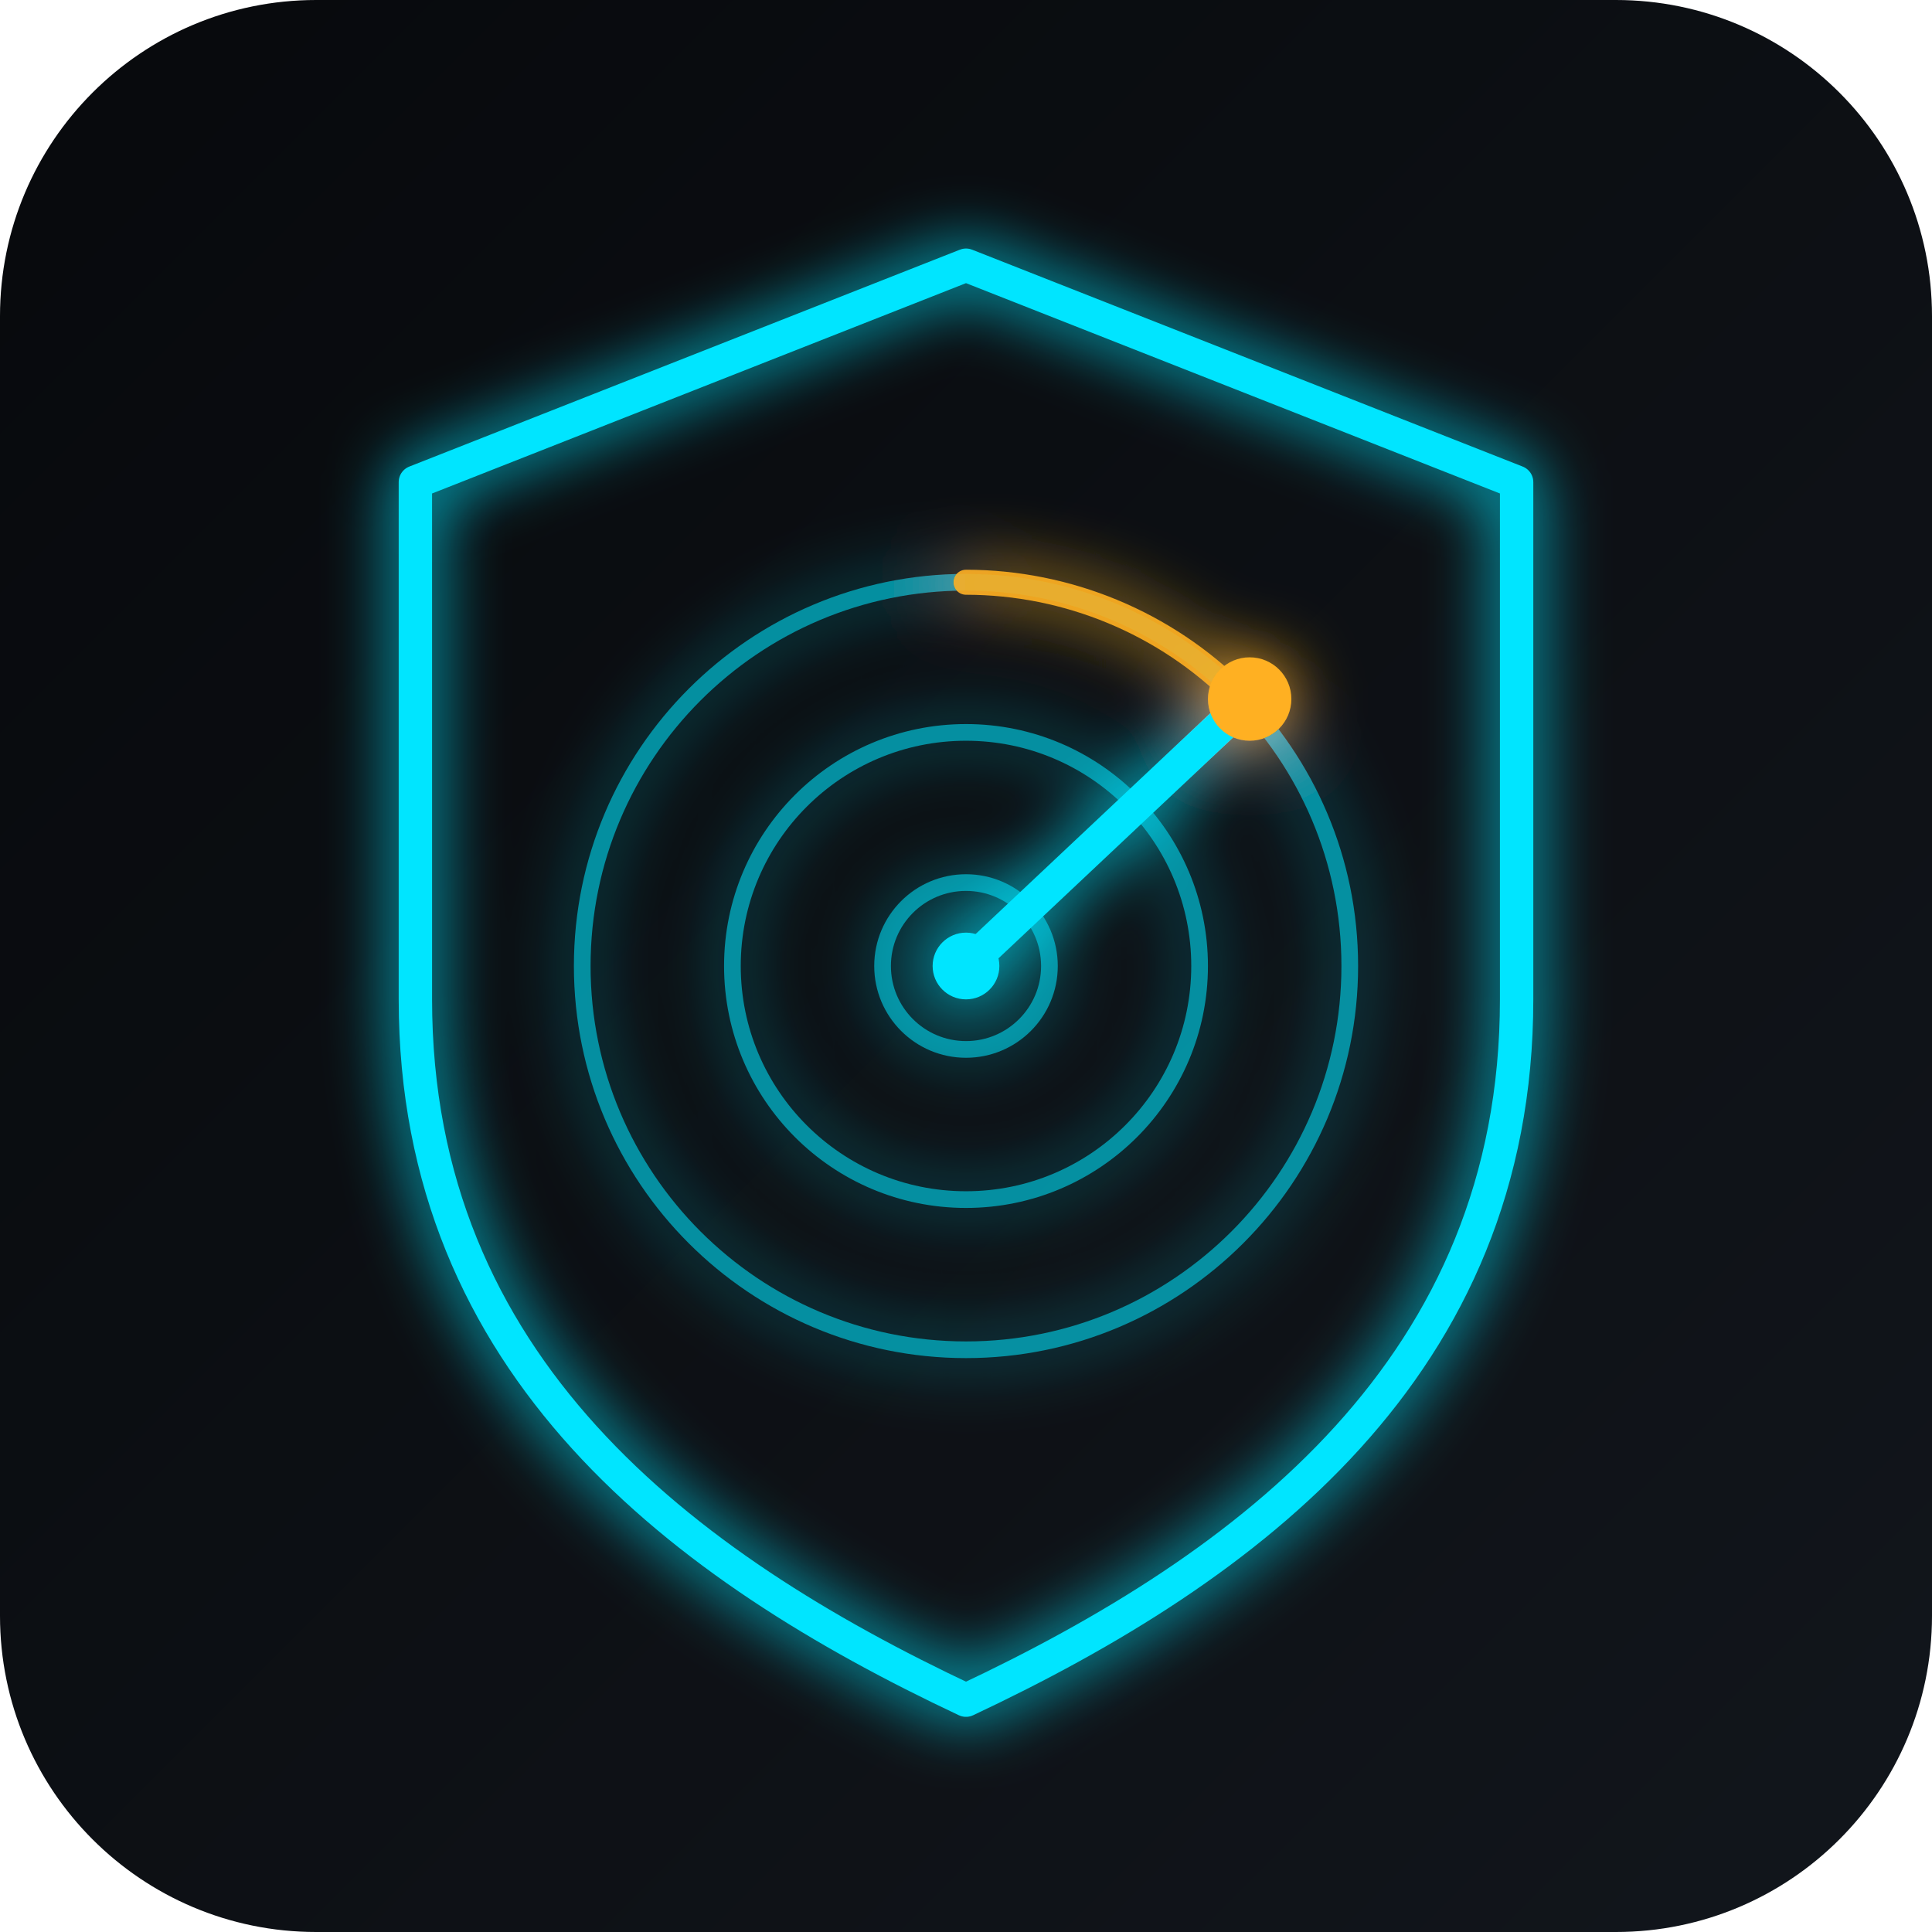
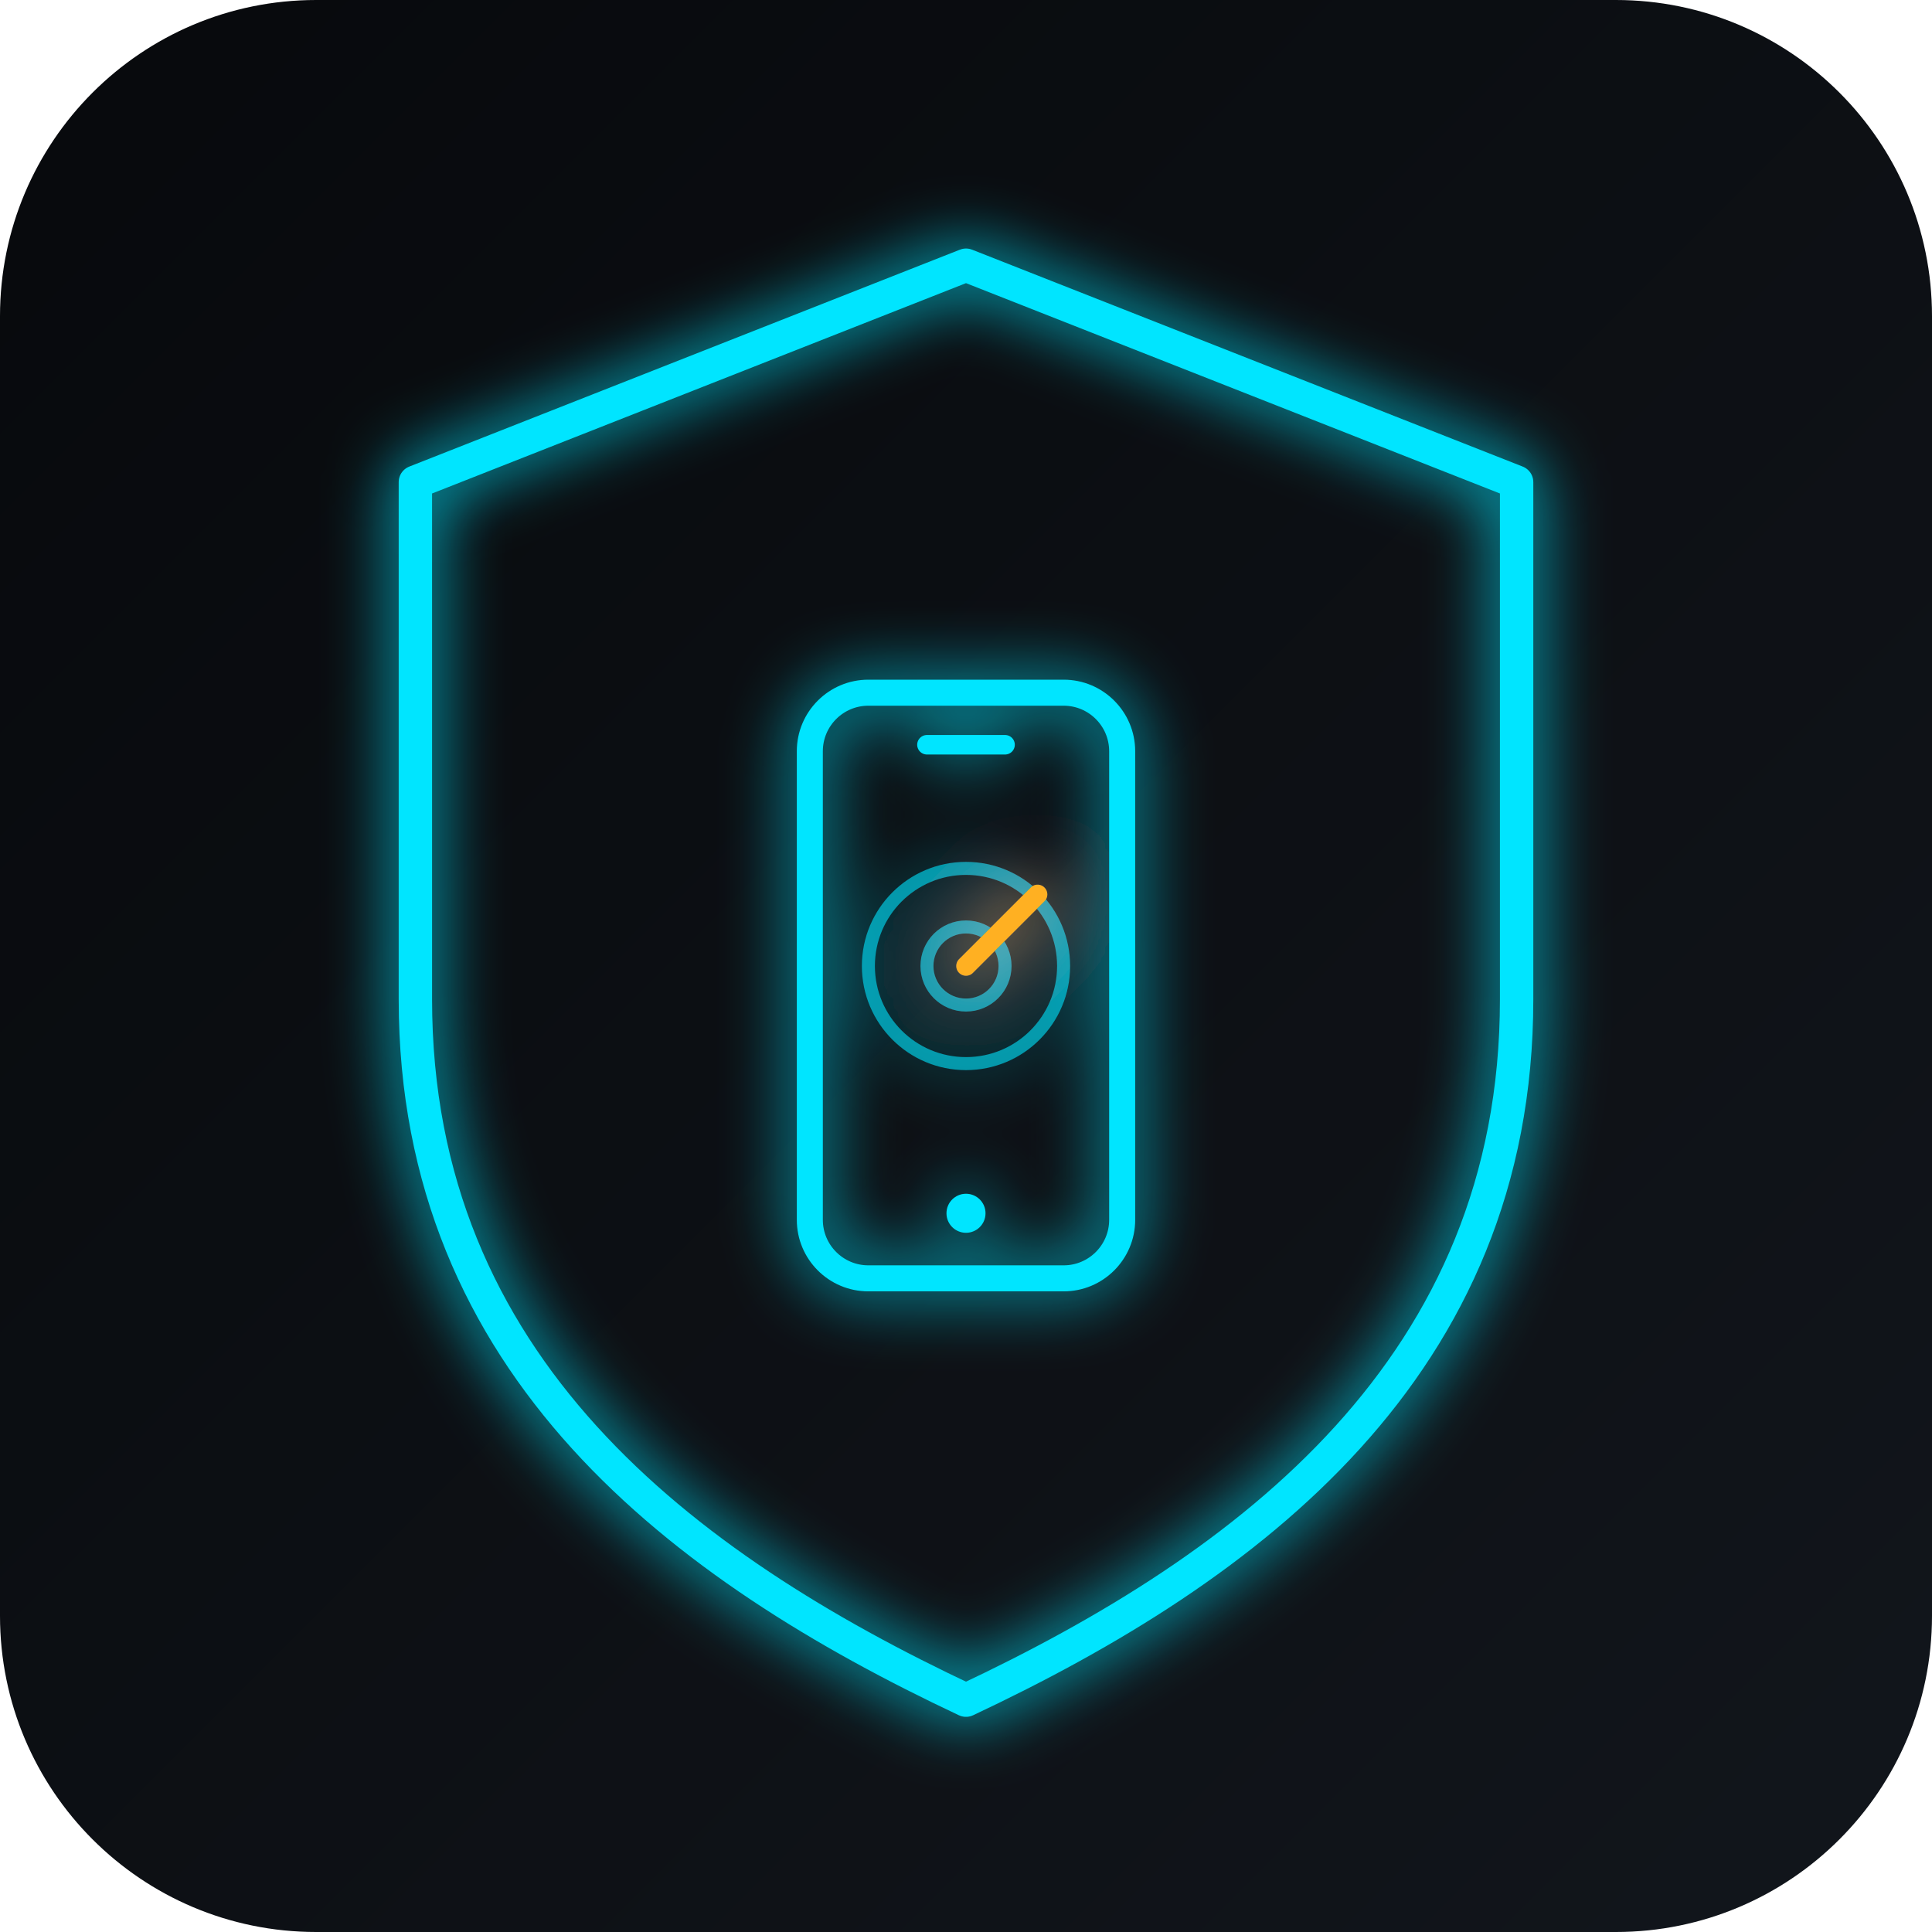
- <svg xmlns="http://www.w3.org/2000/svg" viewBox="-110 -110 220 220" role="img" aria-label="A.R.M.O.R.">
+ <svg xmlns="http://www.w3.org/2000/svg" viewBox="-110 -110 220 220" role="img" aria-label="ARMOR-ANDROID-CONTROL">
  <defs>
    <linearGradient id="bg" x1="0%" y1="0%" x2="100%" y2="100%">
      <stop stop-color="#07090C" />
      <stop offset="1" stop-color="#12161C" />
    </linearGradient>
    <filter id="g">
      <feGaussianBlur stdDeviation="4" result="b" />
      <feMerge>
        <feMergeNode in="b" />
        <feMergeNode in="SourceGraphic" />
      </feMerge>
    </filter>
  </defs>
  <rect x="-110" y="-110" width="220" height="220" rx="36" fill="url(#bg)" />
-   <g transform="scale(0.95)" filter="url(#g)" fill="none" stroke="#00E5FF" stroke-width="4" stroke-linejoin="round" stroke-linecap="round">
+   <g transform="scale(0.95)" filter="url(#g)" fill="none" stroke-linecap="round" stroke-linejoin="round" stroke="#00E5FF" stroke-width="4">
    <path d="M0,-84 L66,-58 V4 C66,48 34,72 0,88 C-34,72 -66,48 -66,4 V-58 Z" />
-     <circle r="46" stroke-width="2" opacity=".55" />
-     <circle r="28" stroke-width="2" opacity=".55" />
-     <circle r="10" stroke-width="2" opacity=".55" />
-     <path d="M0,0 L34,-32" stroke-width="4" />
-     <path d="M0,-46 A46,46 0 0 1 32.5,-32.5" stroke="#FFB020" stroke-width="3" opacity=".9" />
-     <circle cx="34" cy="-32" r="5" fill="#FFB020" stroke="none" />
-     <circle r="4" fill="#00E5FF" stroke="none" />
+     <g transform="scale(.78) translate(0 4)" stroke-width="4">
+       <rect x="-24" y="-46" width="48" height="90" rx="9" />
+       <path d="M-6,-38 h12" stroke-width="3" />
+       <circle r="6" cy="-4" stroke-width="2" opacity=".6" />
+       <circle r="15" cy="-4" stroke-width="2" opacity=".6" />
+       <path d="M0,-4 L11,-15" stroke="#FFB020" stroke-width="3" />
+       <circle cy="34" r="3" fill="#00E5FF" stroke="none" />
+     </g>
  </g>
</svg>
